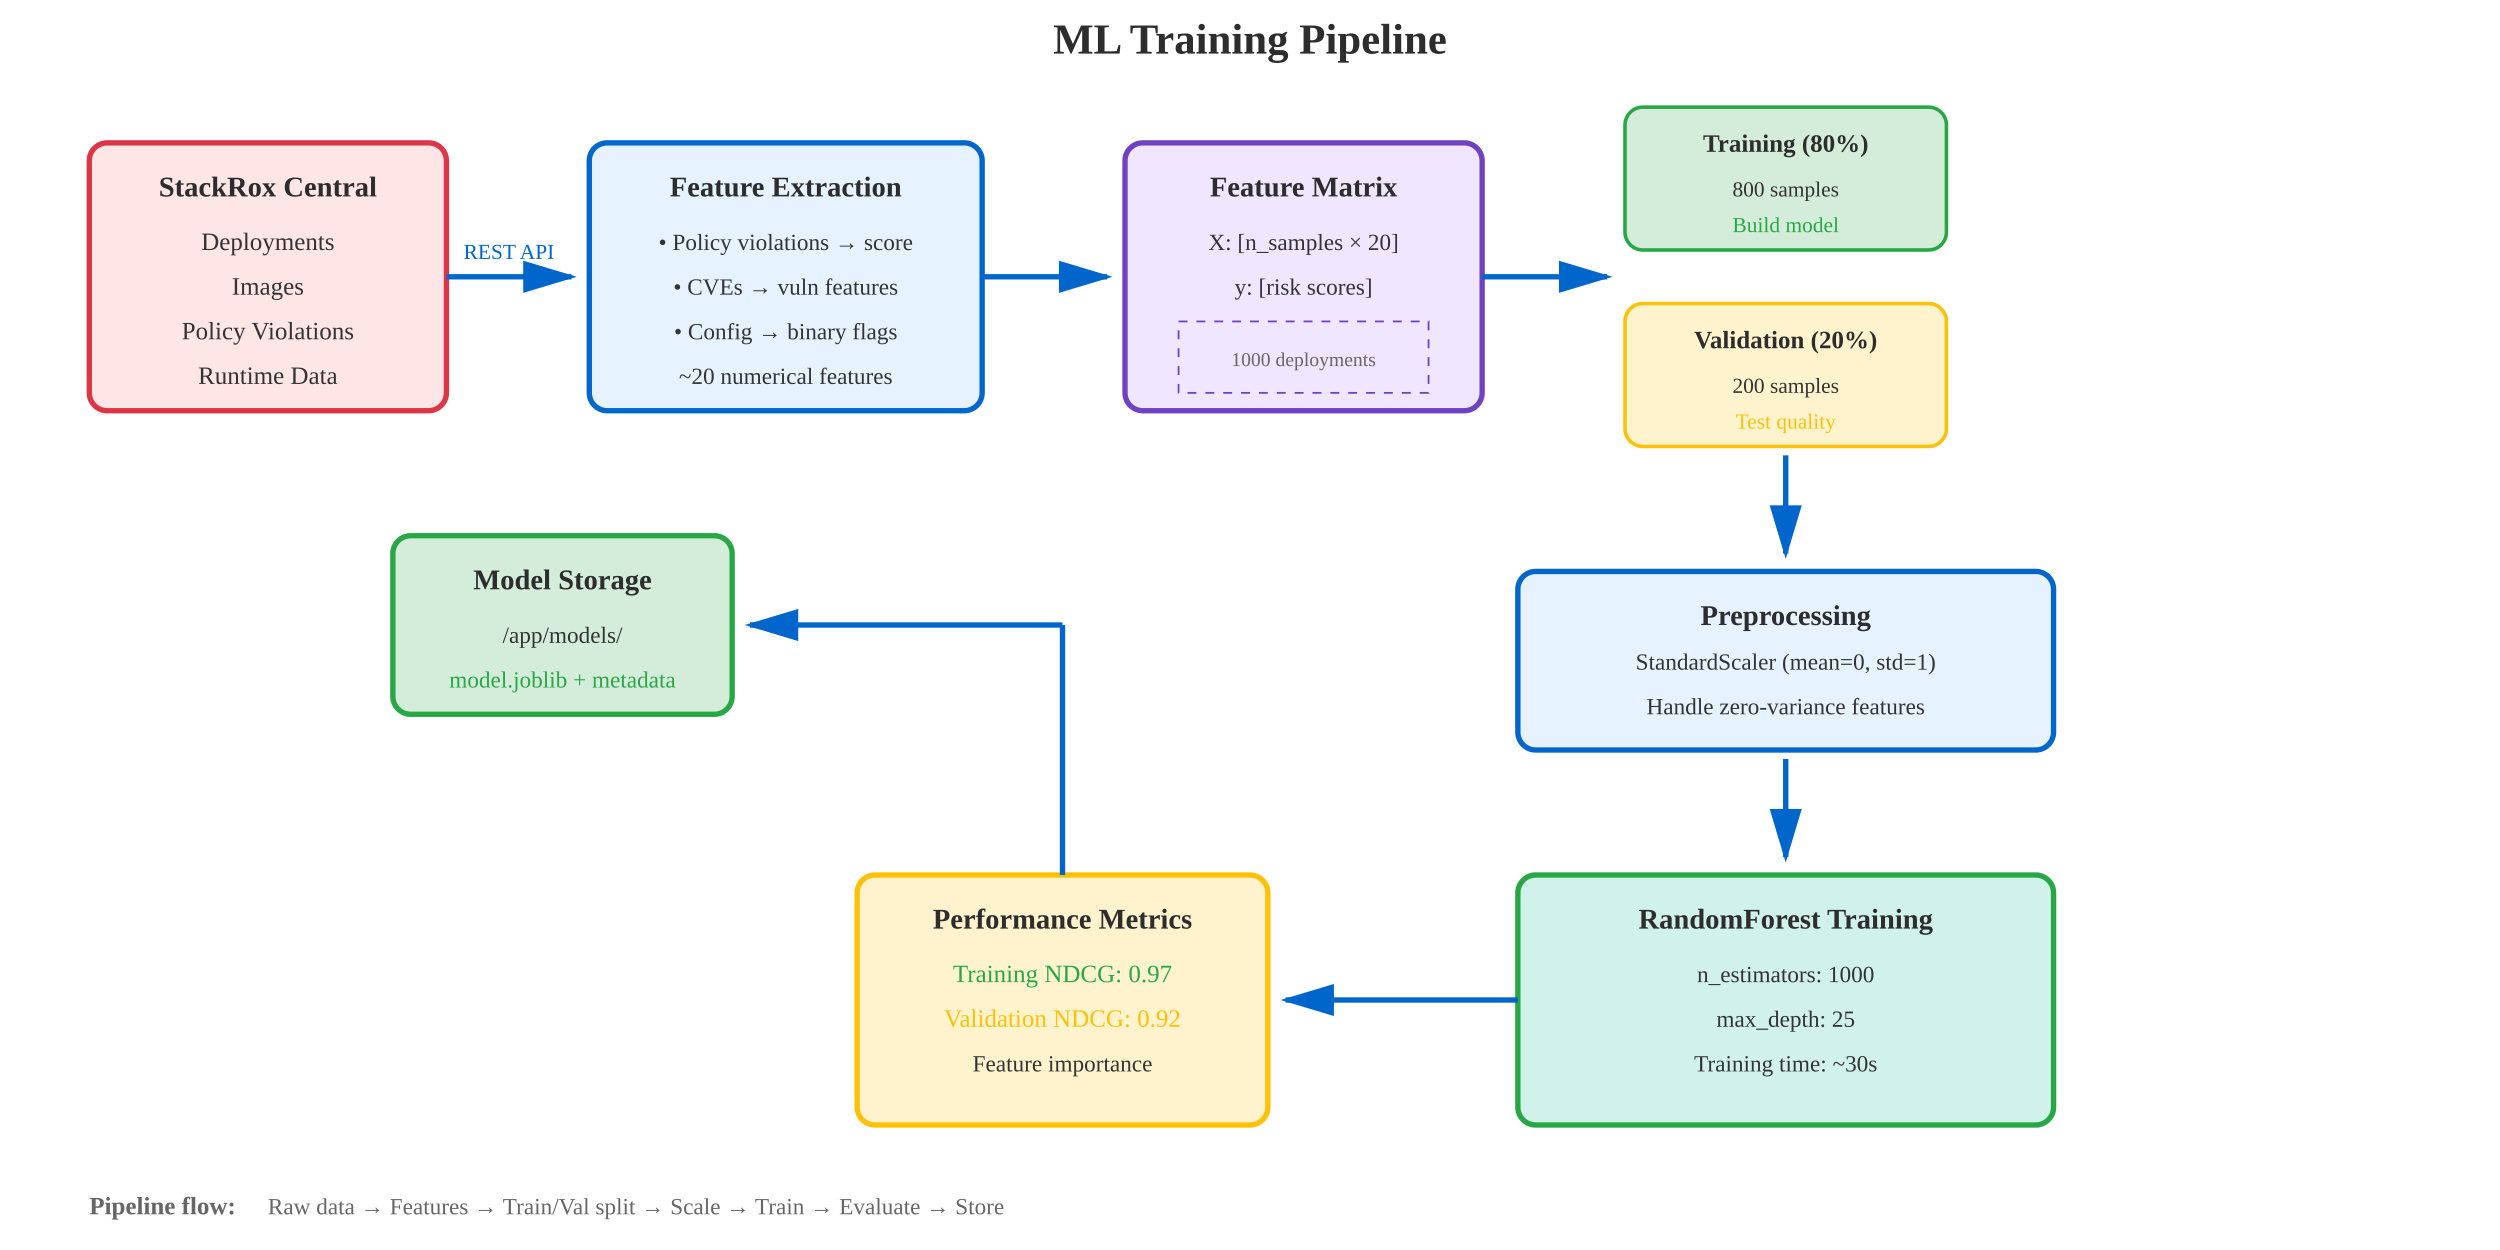
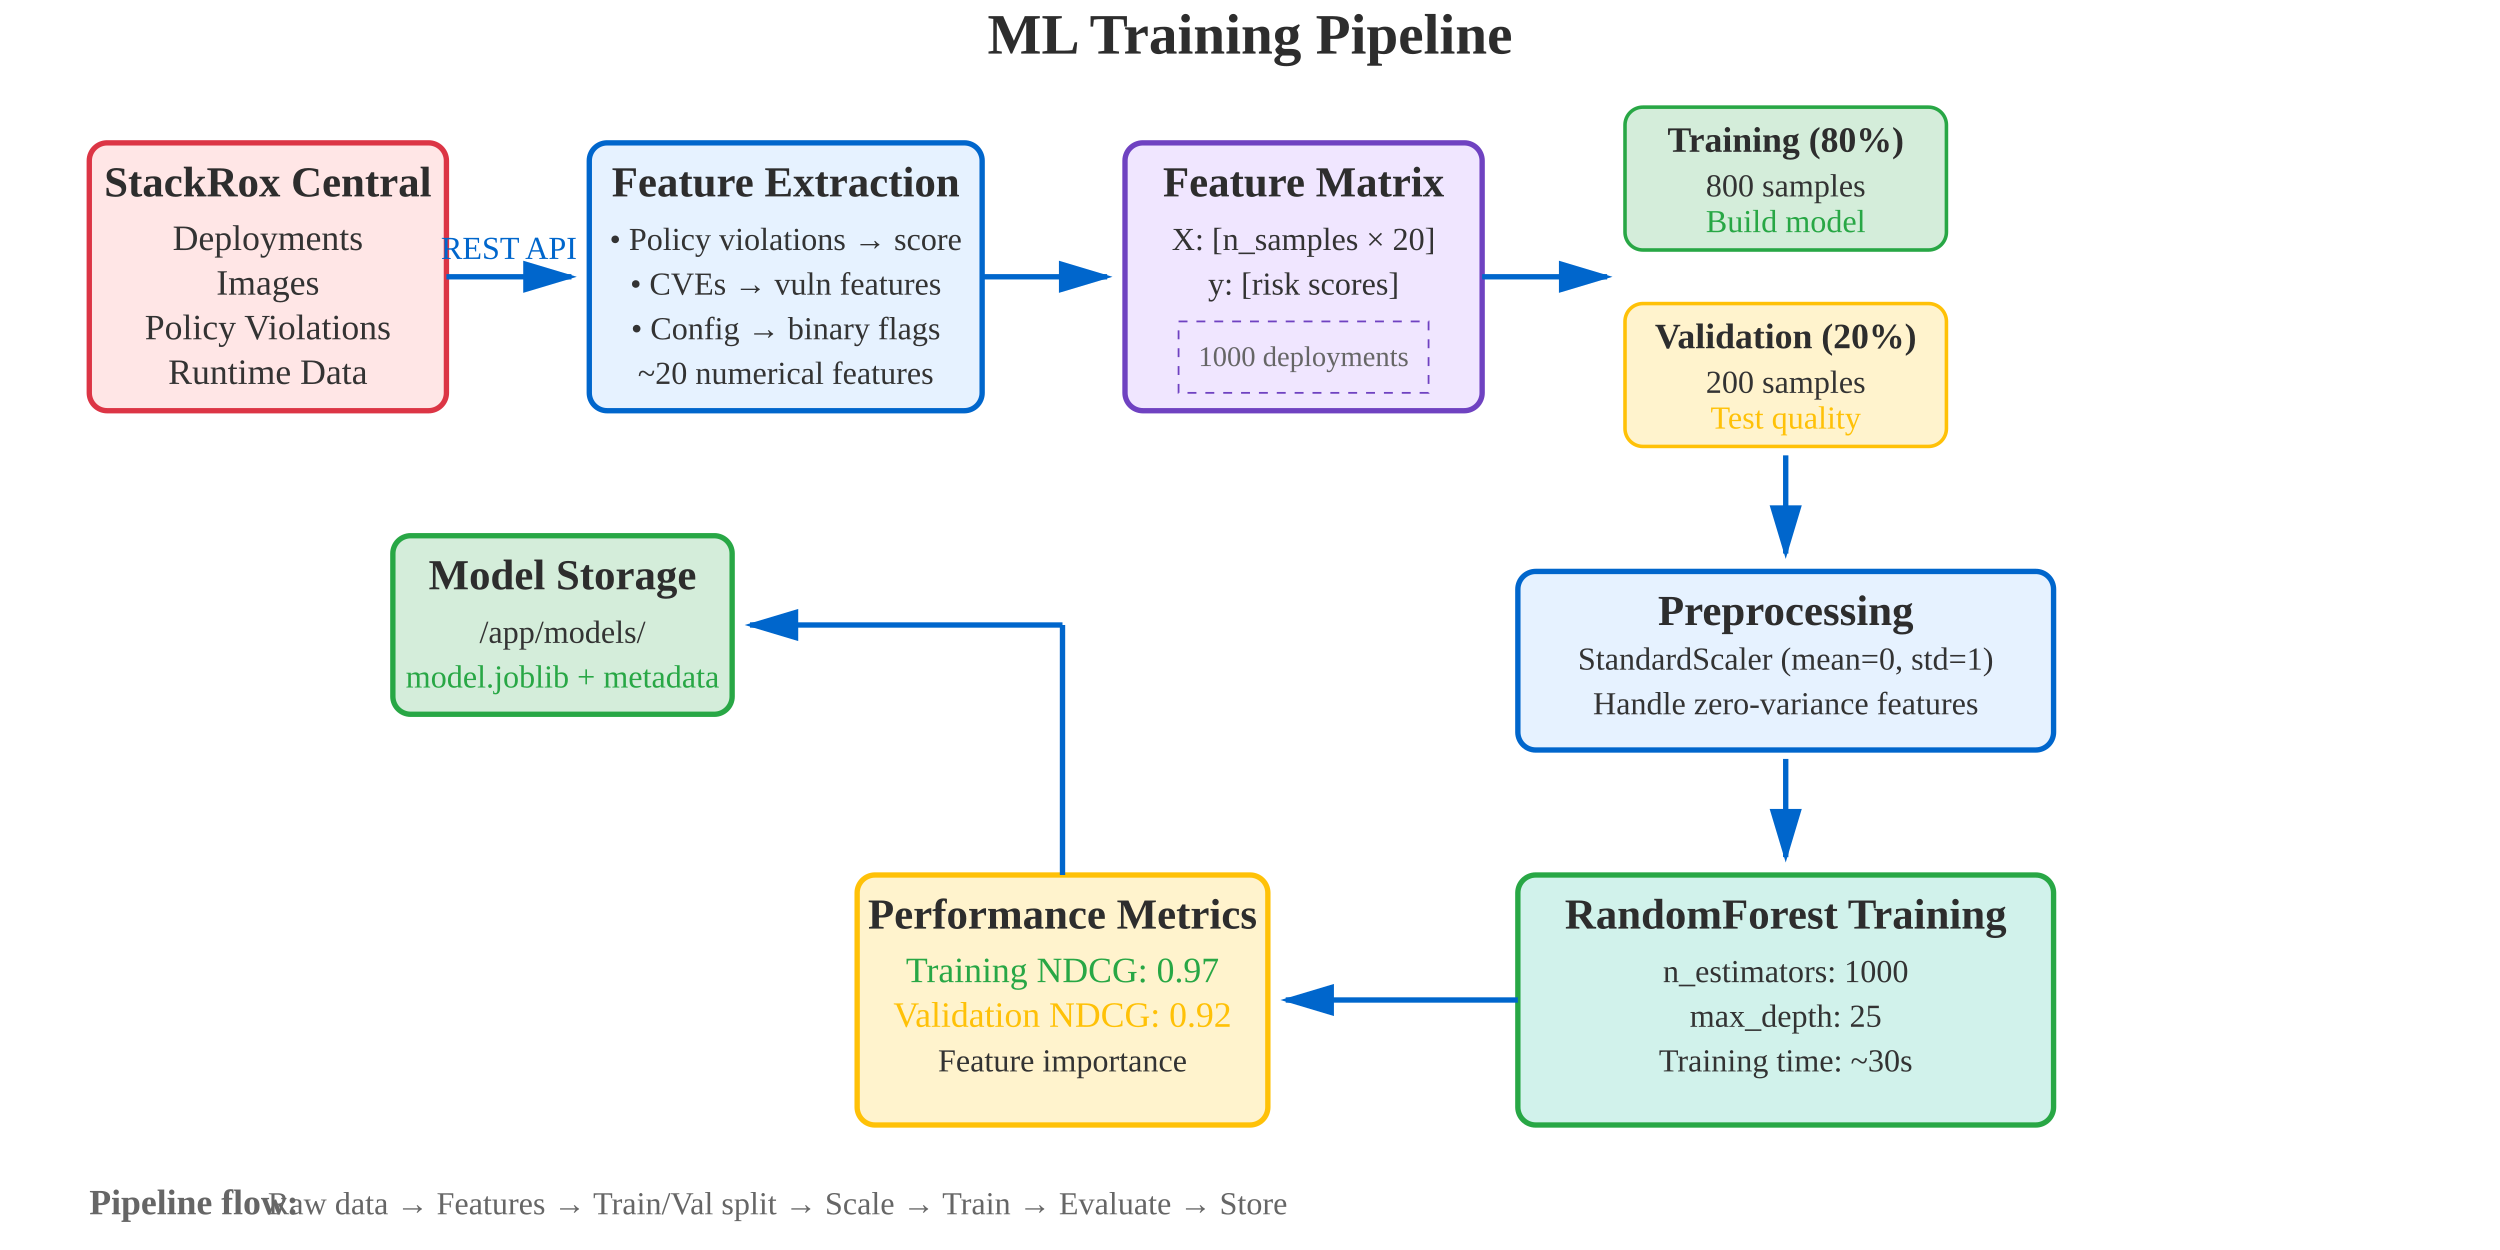
<svg xmlns="http://www.w3.org/2000/svg" viewBox="0 0 1400 700">
  <defs>
    <marker id="arrow" markerWidth="10" markerHeight="10" refX="9" refY="3" orient="auto">
      <polygon points="0 0, 10 3, 0 6" fill="#0066cc" />
    </marker>
  </defs>
-   <text x="700" y="30" text-anchor="middle" font-size="24" font-weight="bold" fill="#2d2d2d">ML Training Pipeline</text>
+   <text x="700" y="30" text-anchor="middle" font-size="32" font-weight="bold" fill="#2d2d2d">ML Training Pipeline</text>
  <rect x="50" y="80" width="200" height="150" fill="#ffe6e6" stroke="#dc3545" stroke-width="3" rx="10" />
-   <text x="150" y="110" text-anchor="middle" font-size="16" font-weight="bold" fill="#2d2d2d">StackRox Central</text>
-   <text x="150" y="140" text-anchor="middle" font-size="14" fill="#333">Deployments</text>
-   <text x="150" y="165" text-anchor="middle" font-size="14" fill="#333">Images</text>
-   <text x="150" y="190" text-anchor="middle" font-size="14" fill="#333">Policy Violations</text>
-   <text x="150" y="215" text-anchor="middle" font-size="14" fill="#333">Runtime Data</text>
+   <text x="150" y="110" text-anchor="middle" font-size="24" font-weight="bold" fill="#2d2d2d">StackRox Central</text>
+   <text x="150" y="140" text-anchor="middle" font-size="20" fill="#333">Deployments</text>
+   <text x="150" y="165" text-anchor="middle" font-size="20" fill="#333">Images</text>
+   <text x="150" y="190" text-anchor="middle" font-size="20" fill="#333">Policy Violations</text>
+   <text x="150" y="215" text-anchor="middle" font-size="20" fill="#333">Runtime Data</text>
  <line x1="250" y1="155" x2="320" y2="155" stroke="#0066cc" stroke-width="3" marker-end="url(#arrow)" />
-   <text x="285" y="145" text-anchor="middle" font-size="12" fill="#0066cc">REST API</text>
+   <text x="285" y="145" text-anchor="middle" font-size="18" fill="#0066cc">REST API</text>
  <rect x="330" y="80" width="220" height="150" fill="#e6f2ff" stroke="#0066cc" stroke-width="3" rx="10" />
-   <text x="440" y="110" text-anchor="middle" font-size="16" font-weight="bold" fill="#2d2d2d">Feature Extraction</text>
-   <text x="440" y="140" text-anchor="middle" font-size="13" fill="#333">• Policy violations → score</text>
-   <text x="440" y="165" text-anchor="middle" font-size="13" fill="#333">• CVEs → vuln features</text>
-   <text x="440" y="190" text-anchor="middle" font-size="13" fill="#333">• Config → binary flags</text>
-   <text x="440" y="215" text-anchor="middle" font-size="13" fill="#333">~20 numerical features</text>
+   <text x="440" y="110" text-anchor="middle" font-size="24" font-weight="bold" fill="#2d2d2d">Feature Extraction</text>
+   <text x="440" y="140" text-anchor="middle" font-size="18" fill="#333">• Policy violations → score</text>
+   <text x="440" y="165" text-anchor="middle" font-size="18" fill="#333">• CVEs → vuln features</text>
+   <text x="440" y="190" text-anchor="middle" font-size="18" fill="#333">• Config → binary flags</text>
+   <text x="440" y="215" text-anchor="middle" font-size="18" fill="#333">~20 numerical features</text>
  <line x1="550" y1="155" x2="620" y2="155" stroke="#0066cc" stroke-width="3" marker-end="url(#arrow)" />
  <rect x="630" y="80" width="200" height="150" fill="#f0e6ff" stroke="#6f42c1" stroke-width="3" rx="10" />
-   <text x="730" y="110" text-anchor="middle" font-size="16" font-weight="bold" fill="#2d2d2d">Feature Matrix</text>
-   <text x="730" y="140" text-anchor="middle" font-size="13" fill="#333">X: [n_samples × 20]</text>
-   <text x="730" y="165" text-anchor="middle" font-size="13" fill="#333">y: [risk scores]</text>
+   <text x="730" y="110" text-anchor="middle" font-size="24" font-weight="bold" fill="#2d2d2d">Feature Matrix</text>
+   <text x="730" y="140" text-anchor="middle" font-size="18" fill="#333">X: [n_samples × 20]</text>
+   <text x="730" y="165" text-anchor="middle" font-size="18" fill="#333">y: [risk scores]</text>
  <rect x="660" y="180" width="140" height="40" fill="none" stroke="#6f42c1" stroke-width="1" stroke-dasharray="5,5" />
-   <text x="730" y="205" text-anchor="middle" font-size="11" fill="#666">1000 deployments</text>
+   <text x="730" y="205" text-anchor="middle" font-size="16" fill="#666">1000 deployments</text>
  <line x1="830" y1="155" x2="900" y2="155" stroke="#0066cc" stroke-width="3" marker-end="url(#arrow)" />
  <rect x="910" y="60" width="180" height="80" fill="#d4edda" stroke="#28a745" stroke-width="2" rx="10" />
-   <text x="1000" y="85" text-anchor="middle" font-size="14" font-weight="bold" fill="#2d2d2d">Training (80%)</text>
-   <text x="1000" y="110" text-anchor="middle" font-size="12" fill="#333">800 samples</text>
-   <text x="1000" y="130" text-anchor="middle" font-size="12" fill="#28a745">Build model</text>
+   <text x="1000" y="85" text-anchor="middle" font-size="20" font-weight="bold" fill="#2d2d2d">Training (80%)</text>
+   <text x="1000" y="110" text-anchor="middle" font-size="18" fill="#333">800 samples</text>
+   <text x="1000" y="130" text-anchor="middle" font-size="18" fill="#28a745">Build model</text>
  <rect x="910" y="170" width="180" height="80" fill="#fff3cd" stroke="#ffc107" stroke-width="2" rx="10" />
-   <text x="1000" y="195" text-anchor="middle" font-size="14" font-weight="bold" fill="#2d2d2d">Validation (20%)</text>
-   <text x="1000" y="220" text-anchor="middle" font-size="12" fill="#333">200 samples</text>
-   <text x="1000" y="240" text-anchor="middle" font-size="12" fill="#ffc107">Test quality</text>
+   <text x="1000" y="195" text-anchor="middle" font-size="20" font-weight="bold" fill="#2d2d2d">Validation (20%)</text>
+   <text x="1000" y="220" text-anchor="middle" font-size="18" fill="#333">200 samples</text>
+   <text x="1000" y="240" text-anchor="middle" font-size="18" fill="#ffc107">Test quality</text>
  <line x1="1000" y1="255" x2="1000" y2="310" stroke="#0066cc" stroke-width="3" marker-end="url(#arrow)" />
  <rect x="850" y="320" width="300" height="100" fill="#e6f2ff" stroke="#0066cc" stroke-width="3" rx="10" />
-   <text x="1000" y="350" text-anchor="middle" font-size="16" font-weight="bold" fill="#2d2d2d">Preprocessing</text>
-   <text x="1000" y="375" text-anchor="middle" font-size="13" fill="#333">StandardScaler (mean=0, std=1)</text>
-   <text x="1000" y="400" text-anchor="middle" font-size="13" fill="#333">Handle zero-variance features</text>
+   <text x="1000" y="350" text-anchor="middle" font-size="24" font-weight="bold" fill="#2d2d2d">Preprocessing</text>
+   <text x="1000" y="375" text-anchor="middle" font-size="18" fill="#333">StandardScaler (mean=0, std=1)</text>
+   <text x="1000" y="400" text-anchor="middle" font-size="18" fill="#333">Handle zero-variance features</text>
  <line x1="1000" y1="425" x2="1000" y2="480" stroke="#0066cc" stroke-width="3" marker-end="url(#arrow)" />
  <rect x="850" y="490" width="300" height="140" fill="#d1f2eb" stroke="#28a745" stroke-width="3" rx="10" />
-   <text x="1000" y="520" text-anchor="middle" font-size="16" font-weight="bold" fill="#2d2d2d">RandomForest Training</text>
-   <text x="1000" y="550" text-anchor="middle" font-size="13" fill="#333">n_estimators: 1000</text>
-   <text x="1000" y="575" text-anchor="middle" font-size="13" fill="#333">max_depth: 25</text>
-   <text x="1000" y="600" text-anchor="middle" font-size="13" fill="#333">Training time: ~30s</text>
+   <text x="1000" y="520" text-anchor="middle" font-size="24" font-weight="bold" fill="#2d2d2d">RandomForest Training</text>
+   <text x="1000" y="550" text-anchor="middle" font-size="18" fill="#333">n_estimators: 1000</text>
+   <text x="1000" y="575" text-anchor="middle" font-size="18" fill="#333">max_depth: 25</text>
+   <text x="1000" y="600" text-anchor="middle" font-size="18" fill="#333">Training time: ~30s</text>
  <line x1="850" y1="560" x2="720" y2="560" stroke="#0066cc" stroke-width="3" marker-end="url(#arrow)" />
  <rect x="480" y="490" width="230" height="140" fill="#fff3cd" stroke="#ffc107" stroke-width="3" rx="10" />
-   <text x="595" y="520" text-anchor="middle" font-size="16" font-weight="bold" fill="#2d2d2d">Performance Metrics</text>
-   <text x="595" y="550" text-anchor="middle" font-size="14" fill="#28a745">Training NDCG: 0.97</text>
-   <text x="595" y="575" text-anchor="middle" font-size="14" fill="#ffc107">Validation NDCG: 0.92</text>
-   <text x="595" y="600" text-anchor="middle" font-size="13" fill="#333">Feature importance</text>
+   <text x="595" y="520" text-anchor="middle" font-size="24" font-weight="bold" fill="#2d2d2d">Performance Metrics</text>
+   <text x="595" y="550" text-anchor="middle" font-size="20" fill="#28a745">Training NDCG: 0.97</text>
+   <text x="595" y="575" text-anchor="middle" font-size="20" fill="#ffc107">Validation NDCG: 0.92</text>
+   <text x="595" y="600" text-anchor="middle" font-size="18" fill="#333">Feature importance</text>
  <line x1="595" y1="490" x2="595" y2="350" stroke="#0066cc" stroke-width="3" />
  <line x1="595" y1="350" x2="420" y2="350" stroke="#0066cc" stroke-width="3" marker-end="url(#arrow)" />
  <rect x="220" y="300" width="190" height="100" fill="#d4edda" stroke="#28a745" stroke-width="3" rx="10" />
-   <text x="315" y="330" text-anchor="middle" font-size="16" font-weight="bold" fill="#2d2d2d">Model Storage</text>
-   <text x="315" y="360" text-anchor="middle" font-size="13" fill="#333">/app/models/</text>
-   <text x="315" y="385" text-anchor="middle" font-size="13" fill="#28a745">model.joblib + metadata</text>
-   <text x="50" y="680" font-size="14" fill="#666" font-weight="bold">Pipeline flow:</text>
-   <text x="150" y="680" font-size="13" fill="#666">Raw data → Features → Train/Val split → Scale → Train → Evaluate → Store</text>
+   <text x="315" y="330" text-anchor="middle" font-size="24" font-weight="bold" fill="#2d2d2d">Model Storage</text>
+   <text x="315" y="360" text-anchor="middle" font-size="18" fill="#333">/app/models/</text>
+   <text x="315" y="385" text-anchor="middle" font-size="18" fill="#28a745">model.joblib + metadata</text>
+   <text x="50" y="680" font-size="20" fill="#666" font-weight="bold">Pipeline flow:</text>
+   <text x="150" y="680" font-size="18" fill="#666">Raw data → Features → Train/Val split → Scale → Train → Evaluate → Store</text>
</svg>
